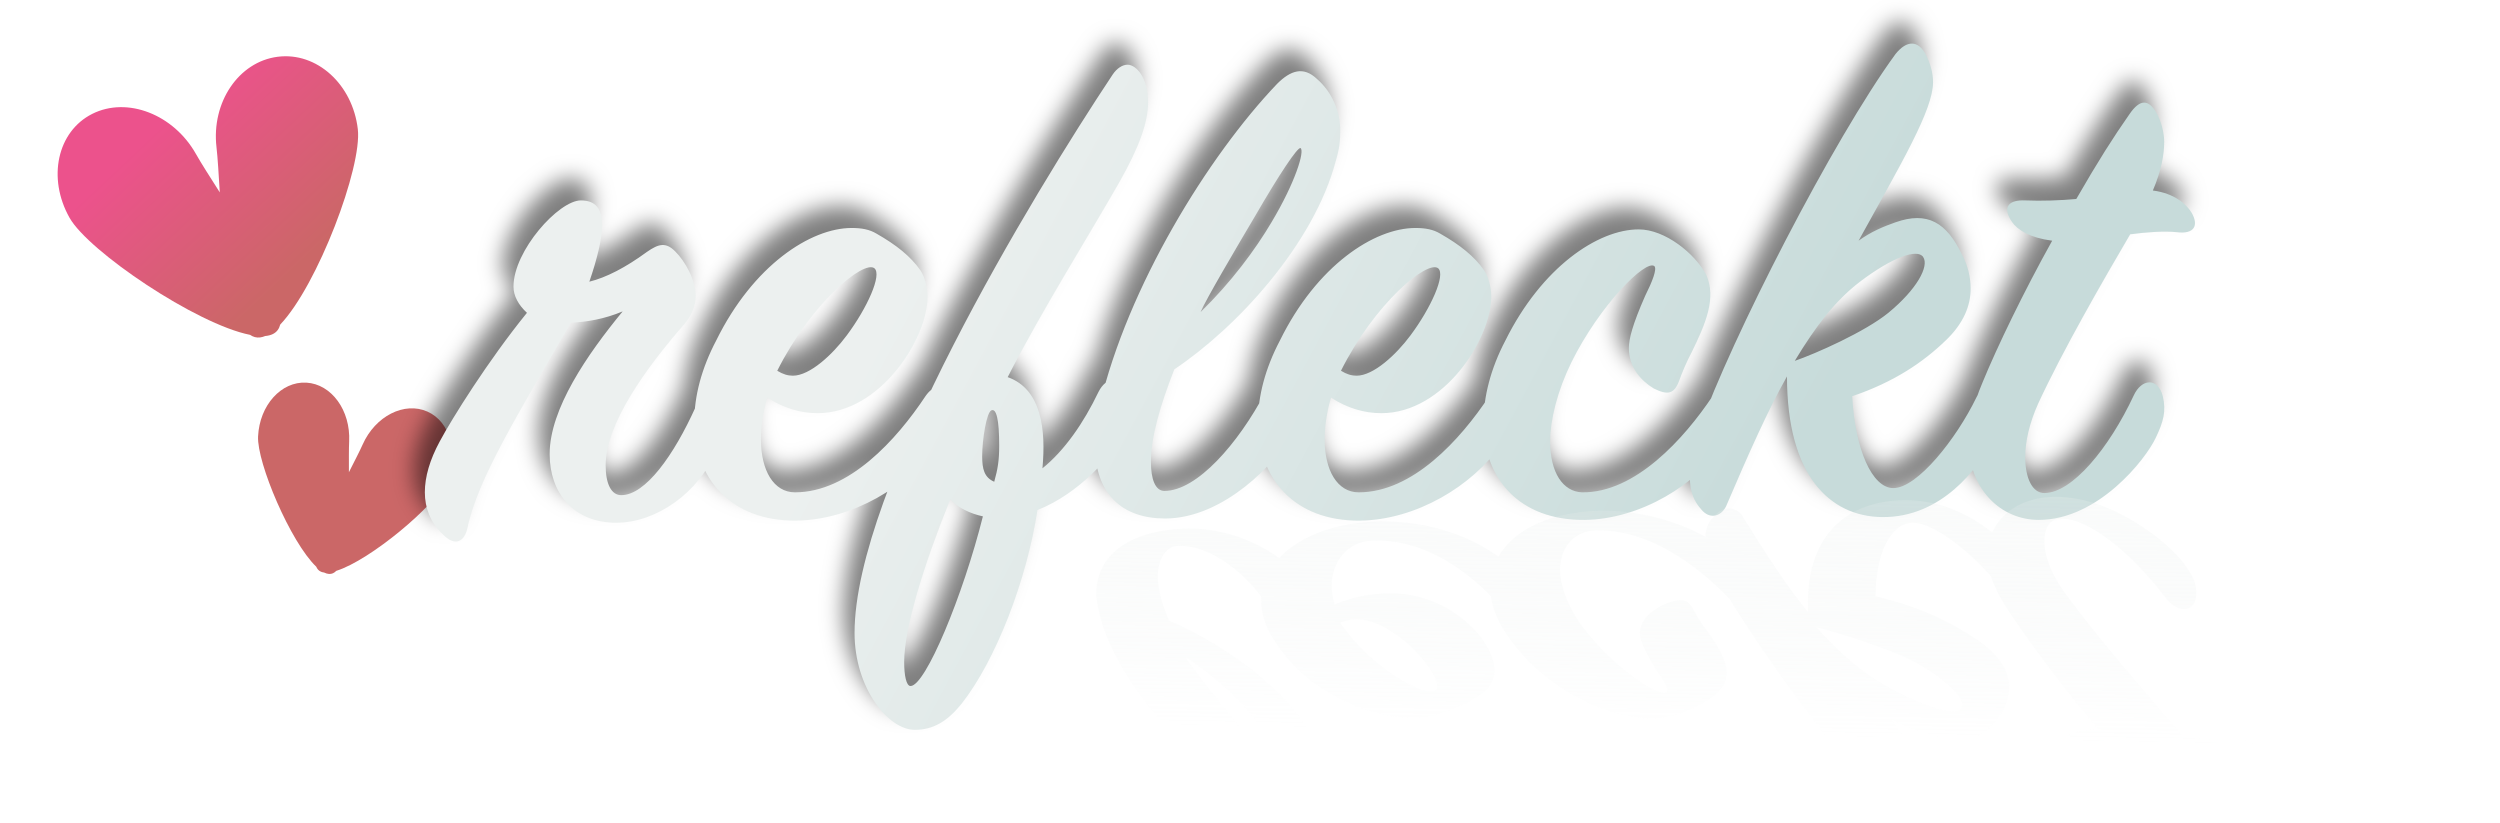
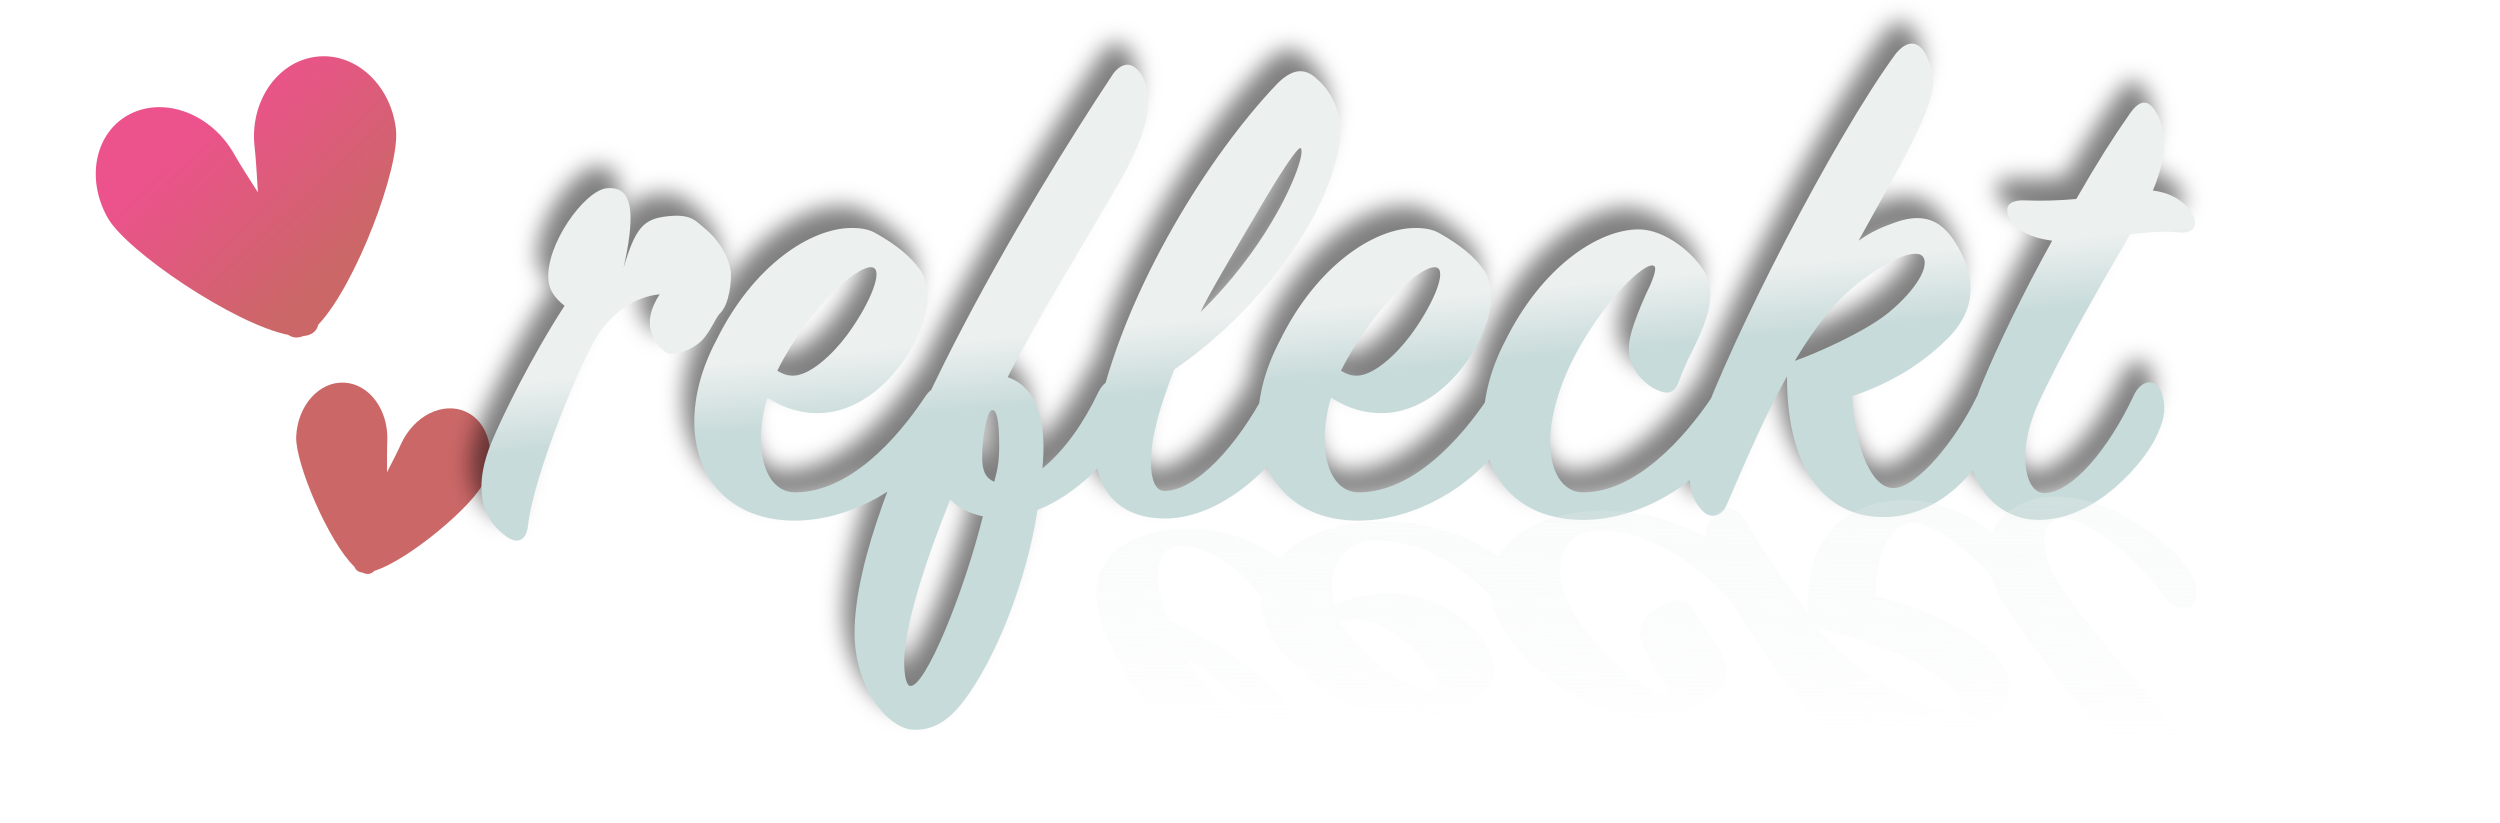
<svg xmlns="http://www.w3.org/2000/svg" xmlns:xlink="http://www.w3.org/1999/xlink" width="459px" height="151px" viewBox="0 0 459 151" version="1.1">
  <defs>
-     <linearGradient x1="25.017%" y1="44.559%" x2="78.391%" y2="55.687%" id="linearGradient-1">
+     <linearGradient x1="25.017%" y1="44.193%" x2="27.264%" y2="53.823%" id="linearGradient-1">
      <stop stop-color="#ECF0EF" offset="0%" />
      <stop stop-color="#C7DBDA" offset="100%" />
    </linearGradient>
-     <path d="M106.641,36.795 C109.375,36.795 110.547,38.352 110.547,41.337 C110.547,43.803 109.635,47.567 108.203,51.72 C111.328,50.941 114.843,49.124 118.748,46.269 C120.962,44.712 122.264,44.452 123.956,46.139 C125.779,47.956 127.731,51.33 127.731,54.445 C127.731,56.003 127.08,57.819 125.648,59.507 C118.618,67.553 111.198,77.805 111.198,85.462 C111.198,88.837 112.239,90.913 114.062,90.913 C118.488,90.913 123.696,83.646 127.731,74.691 C128.773,72.355 130.595,72.225 131.767,74.561 C132.678,76.378 132.809,79.493 131.377,82.997 C128.252,90.394 120.571,95.975 113.15,95.975 C105.209,95.975 100.913,90.394 100.913,83.386 C100.913,75.08 107.813,65.087 114.322,57.171 C110.937,58.598 107.683,59.117 104.818,59.247 C95.054,76.118 87.634,88.058 85.811,97.013 C85.29,99.349 83.598,100.517 81.255,98.051 C79.041,95.975 78,93.249 78,90.394 C78,87.539 78.911,84.424 80.734,81.05 C82.947,76.897 89.587,66.255 96.747,57.43 C95.185,56.003 94.273,54.315 94.273,52.628 C94.273,46.009 102.605,36.795 106.641,36.795 Z M160.538,49.254 C158.586,47.697 148.952,55.613 142.703,68.072 C143.744,68.721 144.656,68.98 145.567,68.98 C148.691,68.98 152.857,65.087 155.461,61.583 C159.237,56.522 161.971,50.422 160.538,49.254 Z M170.302,54.445 C170.302,62.232 161.58,75.859 150.124,75.859 C146.999,75.859 143.875,74.95 140.88,73.004 C140.099,75.599 139.709,78.325 139.709,80.661 C139.709,86.371 142.052,90.394 145.958,90.394 C155.852,90.394 164.574,80.79 169.912,72.744 C171.344,70.668 173.036,70.408 174.078,73.004 C174.468,74.172 174.599,77.935 172.255,81.439 C166.787,89.356 156.372,95.455 146.218,95.585 C134.111,95.715 127.471,87.798 127.471,77.416 C127.471,72.744 128.773,67.683 131.507,62.491 C138.277,48.735 148.822,41.857 156.372,41.857 C158.195,41.857 159.627,42.116 160.929,42.895 C164.574,44.971 167.178,47.048 169.001,49.643 C169.782,50.811 170.302,52.758 170.302,54.445 Z M205.453,33.551 C199.985,43.154 191.263,57.041 185.014,69.24 C191.263,71.446 192.044,78.973 191.393,85.982 C195.429,82.737 198.944,77.676 201.678,71.965 C203.11,69.11 205.713,68.851 206.885,72.225 C207.666,74.431 206.885,77.286 205.713,80.271 C204.411,83.386 198.162,90.654 190.481,93.639 C188.529,106.487 182.8,121.282 176.551,129.198 C173.948,132.443 171.344,134 167.959,134 C163.012,134 156.893,126.213 156.893,116.22 C156.893,89.745 189.44,36.016 204.281,13.694 C205.062,12.526 206.104,11.877 207.015,11.877 C208.577,11.877 210.791,14.213 210.791,18.756 C210.791,22.39 209.228,26.932 205.453,33.551 Z M182.54,88.447 C183.191,86.111 183.451,84.554 183.451,81.829 C183.451,77.027 182.931,74.95 182.019,75.34 C181.108,75.729 180.327,80.79 180.327,83.775 C180.327,86.111 180.717,87.669 182.54,88.447 Z M166.006,121.541 C166.006,124.007 166.397,125.954 167.178,125.954 C169.912,125.954 176.812,109.342 180.457,94.807 C178.114,94.287 175.901,93.249 174.468,91.692 C169.521,103.891 166.006,115.442 166.006,121.541 Z M246.071,23.947 C246.071,25.764 245.941,27.191 245.29,29.398 C241.254,44.841 227.064,60.155 215.608,67.812 C213.004,74.431 211.311,80.271 211.311,84.814 C211.311,87.928 212.092,90.135 213.785,90.135 C219.773,90.135 227.324,81.439 232.271,72.095 C233.964,68.851 236.828,68.851 237.739,72.225 C238.26,74.172 238.13,77.157 236.437,80.661 C234.485,84.554 224.851,95.196 213.915,95.196 C205.974,95.196 201.027,90.654 201.027,81.699 C201.027,79.493 201.287,76.897 201.938,74.301 C207.015,52.758 221.726,28.749 234.485,15.382 C236.958,12.916 239.302,12.137 241.775,14.473 C244.639,16.939 246.071,20.573 246.071,23.947 Z M238.781,27.191 C238.26,26.932 234.875,31.993 230.449,39.65 C227.064,45.361 221.336,55.094 220.424,57.3 C226.022,51.85 230.449,45.88 233.443,40.818 C237.869,33.421 239.562,27.711 238.781,27.191 Z M264.037,49.254 C262.084,47.697 252.45,55.613 246.201,68.072 C247.243,68.721 248.154,68.98 249.066,68.98 C252.19,68.98 256.356,65.087 258.96,61.583 C262.735,56.522 265.469,50.422 264.037,49.254 Z M273.801,54.445 C273.801,62.232 265.079,75.859 253.622,75.859 C250.498,75.859 247.373,74.95 244.379,73.004 C243.598,75.599 243.207,78.325 243.207,80.661 C243.207,86.371 245.55,90.394 249.456,90.394 C259.35,90.394 268.073,80.79 273.41,72.744 C274.843,70.668 276.535,70.408 277.576,73.004 C277.967,74.172 278.097,77.935 275.754,81.439 C270.286,89.356 259.871,95.455 249.716,95.585 C237.609,95.715 230.97,87.798 230.97,77.416 C230.97,72.744 232.271,67.683 235.005,62.491 C241.775,48.735 252.32,41.857 259.871,41.857 C261.694,41.857 263.126,42.116 264.428,42.895 C268.073,44.971 270.677,47.048 272.499,49.643 C273.28,50.811 273.801,52.758 273.801,54.445 Z M300.88,42.116 C305.697,42.116 311.165,46.529 313.248,50.422 C315.2,54.705 313.117,59.507 310.644,64.568 C309.602,66.515 308.821,68.461 308.301,69.889 C307.389,72.355 306.218,72.614 303.614,71.316 C301.27,69.889 299.057,67.423 299.057,63.919 C299.057,62.232 299.708,59.636 302.052,54.315 C303.353,51.72 304.265,49.384 303.744,48.865 C302.182,47.567 293.72,56.003 288.512,66.515 C285.908,71.836 284.607,77.157 284.607,81.05 C284.607,86.76 286.95,90.264 290.465,90.394 C300.229,90.524 309.212,80.531 314.419,72.744 C315.591,70.797 317.544,70.278 318.325,72.485 C318.976,74.172 318.976,77.546 316.633,81.18 C311.685,88.967 301.14,95.326 290.986,95.455 C279.009,95.585 272.369,87.928 272.369,77.546 C272.369,72.874 273.671,67.683 276.405,62.491 C283.044,49.124 293.329,42.116 300.88,42.116 Z M354.907,15.122 C354.907,20.183 349.049,30.047 341.238,44.193 C343.581,42.505 345.794,41.597 348.008,40.818 C353.866,38.742 357.381,40.818 360.245,46.788 C361.287,48.735 361.807,50.811 361.807,53.018 C361.807,56.132 360.505,59.377 357.251,62.491 C353.085,66.515 347.747,70.148 340.066,72.744 C340.587,82.478 343.711,89.615 347.617,89.615 C352.043,89.615 359.204,80.531 362.849,73.004 C364.411,69.889 366.104,69.629 367.275,72.874 C367.926,74.561 367.666,77.805 365.713,81.18 C363.239,85.722 356.6,95.066 345.534,94.936 C335.9,94.807 328.089,87.279 328.089,69.11 C324.574,75.34 321.059,83.256 316.893,92.99 C315.982,94.807 313.899,95.455 312.336,93.509 C311.034,92.081 310.253,90.264 310.253,87.539 C310.253,85.462 310.644,82.607 311.946,78.844 C317.804,62.232 336.551,25.634 348.008,9.931 C350.091,7.335 352.174,7.335 353.606,10.061 C354.387,11.618 354.907,13.305 354.907,15.122 Z M353.085,47.177 C352.043,45.62 347.487,47.177 341.498,51.72 C337.072,55.094 333.427,59.766 329.521,66.255 C333.296,64.957 342.41,60.934 346.706,57.43 C351.913,53.147 354.257,48.865 353.085,47.177 Z M361.417,80.92 C361.417,78.065 362.198,74.431 364.021,70.148 C366.624,63.789 371.571,53.537 376.779,44.193 C372.743,43.673 370.4,42.246 369.358,40.689 C367.536,37.963 368.837,36.665 371.832,36.795 C374.826,36.925 378.341,36.795 381.205,36.536 C385.241,29.527 387.975,25.245 390.969,20.962 C392.922,18.107 394.484,18.237 395.916,20.702 C396.828,22.26 397.348,24.466 397.348,26.023 C397.348,28.359 396.828,31.344 395.265,34.978 C399.301,35.497 401.514,37.574 402.426,39.131 C403.728,41.467 402.816,43.025 399.692,42.635 C397.348,42.376 393.964,42.635 391.099,43.025 C386.152,51.46 378.732,64.308 374.175,74.172 C372.613,77.676 371.832,81.05 371.832,83.905 C371.832,87.798 373.134,90.524 375.347,90.524 C380.424,90.524 387.194,82.348 391.75,72.614 C393.182,69.5 396.177,69.24 397.088,72.744 C397.739,75.469 397.218,77.416 395.786,80.401 C393.964,84.294 385.241,95.455 374.305,95.455 C367.405,95.455 361.417,89.875 361.417,80.92 Z" id="path-2" />
-     <filter x="-3.1%" y="-9.5%" width="104.9%" height="112.7%" filterUnits="objectBoundingBox" id="filter-3">
+     <path d="M111.347,34.572 C114.066,34.286 115.394,35.713 115.706,38.681 C115.964,41.133 115.451,44.972 114.461,49.252 C116.679,41.711 118.189,40.167 122.605,39.703 C127.021,39.238 127.684,40.554 129.544,42.055 C131.546,43.672 133.841,46.823 134.167,49.921 C134.33,51.47 133.924,55.879 132.211,57.517 C131.301,58.387 130.229,61.577 128.129,63.158 C126.276,64.553 123.28,65.507 122.236,64.687 C119.993,62.927 117.533,59.461 121.116,54.033 C117.361,54.428 113.638,56.364 110.414,60.526 C107.19,64.689 97.802,87.541 96.926,96.637 C96.652,99.015 95.091,100.353 92.503,98.146 C90.085,96.312 88.764,93.711 88.466,90.871 C88.167,88.032 88.748,84.839 90.208,81.292 C91.975,76.931 97.466,65.653 103.664,56.128 C101.961,54.872 100.879,53.289 100.702,51.611 C100.01,45.029 107.333,34.994 111.347,34.572 Z M160.538,49.254 C158.586,47.697 148.952,55.613 142.703,68.072 C143.744,68.721 144.656,68.98 145.567,68.98 C148.691,68.98 152.857,65.087 155.461,61.583 C159.237,56.522 161.971,50.422 160.538,49.254 Z M170.302,54.445 C170.302,62.232 161.58,75.859 150.124,75.859 C146.999,75.859 143.875,74.95 140.88,73.004 C140.099,75.599 139.709,78.325 139.709,80.661 C139.709,86.371 142.052,90.394 145.958,90.394 C155.852,90.394 164.574,80.79 169.912,72.744 C171.344,70.668 173.036,70.408 174.078,73.004 C174.468,74.172 174.599,77.935 172.255,81.439 C166.787,89.356 156.372,95.455 146.218,95.585 C134.111,95.715 127.471,87.798 127.471,77.416 C127.471,72.744 128.773,67.683 131.507,62.491 C138.277,48.735 148.822,41.857 156.372,41.857 C158.195,41.857 159.627,42.116 160.929,42.895 C164.574,44.971 167.178,47.048 169.001,49.643 C169.782,50.811 170.302,52.758 170.302,54.445 Z M205.453,33.551 C199.985,43.154 191.263,57.041 185.014,69.24 C191.263,71.446 192.044,78.973 191.393,85.982 C195.429,82.737 198.944,77.676 201.678,71.965 C203.11,69.11 205.713,68.851 206.885,72.225 C207.666,74.431 206.885,77.286 205.713,80.271 C204.411,83.386 198.162,90.654 190.481,93.639 C188.529,106.487 182.8,121.282 176.551,129.198 C173.948,132.443 171.344,134 167.959,134 C163.012,134 156.893,126.213 156.893,116.22 C156.893,89.745 189.44,36.016 204.281,13.694 C205.062,12.526 206.104,11.877 207.015,11.877 C208.577,11.877 210.791,14.213 210.791,18.756 C210.791,22.39 209.228,26.932 205.453,33.551 Z M182.54,88.447 C183.191,86.111 183.451,84.554 183.451,81.829 C183.451,77.027 182.931,74.95 182.019,75.34 C181.108,75.729 180.327,80.79 180.327,83.775 C180.327,86.111 180.717,87.669 182.54,88.447 Z M166.006,121.541 C166.006,124.007 166.397,125.954 167.178,125.954 C169.912,125.954 176.812,109.342 180.457,94.807 C178.114,94.287 175.901,93.249 174.468,91.692 C169.521,103.891 166.006,115.442 166.006,121.541 Z M246.071,23.947 C246.071,25.764 245.941,27.191 245.29,29.398 C241.254,44.841 227.064,60.155 215.608,67.812 C213.004,74.431 211.311,80.271 211.311,84.814 C211.311,87.928 212.092,90.135 213.785,90.135 C219.773,90.135 227.324,81.439 232.271,72.095 C233.964,68.851 236.828,68.851 237.739,72.225 C238.26,74.172 238.13,77.157 236.437,80.661 C234.485,84.554 224.851,95.196 213.915,95.196 C205.974,95.196 201.027,90.654 201.027,81.699 C201.027,79.493 201.287,76.897 201.938,74.301 C207.015,52.758 221.726,28.749 234.485,15.382 C236.958,12.916 239.302,12.137 241.775,14.473 C244.639,16.939 246.071,20.573 246.071,23.947 Z M238.781,27.191 C238.26,26.932 234.875,31.993 230.449,39.65 C227.064,45.361 221.336,55.094 220.424,57.3 C226.022,51.85 230.449,45.88 233.443,40.818 C237.869,33.421 239.562,27.711 238.781,27.191 Z M264.037,49.254 C262.084,47.697 252.45,55.613 246.201,68.072 C247.243,68.721 248.154,68.98 249.066,68.98 C252.19,68.98 256.356,65.087 258.96,61.583 C262.735,56.522 265.469,50.422 264.037,49.254 Z M273.801,54.445 C273.801,62.232 265.079,75.859 253.622,75.859 C250.498,75.859 247.373,74.95 244.379,73.004 C243.598,75.599 243.207,78.325 243.207,80.661 C243.207,86.371 245.55,90.394 249.456,90.394 C259.35,90.394 268.073,80.79 273.41,72.744 C274.843,70.668 276.535,70.408 277.576,73.004 C277.967,74.172 278.097,77.935 275.754,81.439 C270.286,89.356 259.871,95.455 249.716,95.585 C237.609,95.715 230.97,87.798 230.97,77.416 C230.97,72.744 232.271,67.683 235.005,62.491 C241.775,48.735 252.32,41.857 259.871,41.857 C261.694,41.857 263.126,42.116 264.428,42.895 C268.073,44.971 270.677,47.048 272.499,49.643 C273.28,50.811 273.801,52.758 273.801,54.445 Z M300.88,42.116 C305.697,42.116 311.165,46.529 313.248,50.422 C315.2,54.705 313.117,59.507 310.644,64.568 C309.602,66.515 308.821,68.461 308.301,69.889 C307.389,72.355 306.218,72.614 303.614,71.316 C301.27,69.889 299.057,67.423 299.057,63.919 C299.057,62.232 299.708,59.636 302.052,54.315 C303.353,51.72 304.265,49.384 303.744,48.865 C302.182,47.567 293.72,56.003 288.512,66.515 C285.908,71.836 284.607,77.157 284.607,81.05 C284.607,86.76 286.95,90.264 290.465,90.394 C300.229,90.524 309.212,80.531 314.419,72.744 C315.591,70.797 317.544,70.278 318.325,72.485 C318.976,74.172 318.976,77.546 316.633,81.18 C311.685,88.967 301.14,95.326 290.986,95.455 C279.009,95.585 272.369,87.928 272.369,77.546 C272.369,72.874 273.671,67.683 276.405,62.491 C283.044,49.124 293.329,42.116 300.88,42.116 Z M354.907,15.122 C354.907,20.183 349.049,30.047 341.238,44.193 C343.581,42.505 345.794,41.597 348.008,40.818 C353.866,38.742 357.381,40.818 360.245,46.788 C361.287,48.735 361.807,50.811 361.807,53.018 C361.807,56.132 360.505,59.377 357.251,62.491 C353.085,66.515 347.747,70.148 340.066,72.744 C340.587,82.478 343.711,89.615 347.617,89.615 C352.043,89.615 359.204,80.531 362.849,73.004 C364.411,69.889 366.104,69.629 367.275,72.874 C367.926,74.561 367.666,77.805 365.713,81.18 C363.239,85.722 356.6,95.066 345.534,94.936 C335.9,94.807 328.089,87.279 328.089,69.11 C324.574,75.34 321.059,83.256 316.893,92.99 C315.982,94.807 313.899,95.455 312.336,93.509 C311.034,92.081 310.253,90.264 310.253,87.539 C310.253,85.462 310.644,82.607 311.946,78.844 C317.804,62.232 336.551,25.634 348.008,9.931 C350.091,7.335 352.174,7.335 353.606,10.061 C354.387,11.618 354.907,13.305 354.907,15.122 Z M353.085,47.177 C352.043,45.62 347.487,47.177 341.498,51.72 C337.072,55.094 333.427,59.766 329.521,66.255 C333.296,64.957 342.41,60.934 346.706,57.43 C351.913,53.147 354.257,48.865 353.085,47.177 Z M361.417,80.92 C361.417,78.065 362.198,74.431 364.021,70.148 C366.624,63.789 371.571,53.537 376.779,44.193 C372.743,43.673 370.4,42.246 369.358,40.689 C367.536,37.963 368.837,36.665 371.832,36.795 C374.826,36.925 378.341,36.795 381.205,36.536 C385.241,29.527 387.975,25.245 390.969,20.962 C392.922,18.107 394.484,18.237 395.916,20.702 C396.828,22.26 397.348,24.466 397.348,26.023 C397.348,28.359 396.828,31.344 395.265,34.978 C399.301,35.497 401.514,37.574 402.426,39.131 C403.728,41.467 402.816,43.025 399.692,42.635 C397.348,42.376 393.964,42.635 391.099,43.025 C386.152,51.46 378.732,64.308 374.175,74.172 C372.613,77.676 371.832,81.05 371.832,83.905 C371.832,87.798 373.134,90.524 375.347,90.524 C380.424,90.524 387.194,82.348 391.75,72.614 C393.182,69.5 396.177,69.24 397.088,72.744 C397.739,75.469 397.218,77.416 395.786,80.401 C393.964,84.294 385.241,95.455 374.305,95.455 C367.405,95.455 361.417,89.875 361.417,80.92 Z" id="path-2" />
+     <filter x="-3.2%" y="-9.5%" width="105.1%" height="112.7%" filterUnits="objectBoundingBox" id="filter-3">
      <feOffset dx="-2" dy="-4" in="SourceAlpha" result="shadowOffsetOuter1" />
      <feGaussianBlur stdDeviation="2" in="shadowOffsetOuter1" result="shadowBlurOuter1" />
      <feColorMatrix values="0 0 0 0 0   0 0 0 0 0   0 0 0 0 0  0 0 0 0.5 0" type="matrix" in="shadowBlurOuter1" />
    </filter>
    <linearGradient x1="50%" y1="0%" x2="50%" y2="63.237%" id="linearGradient-4">
      <stop stop-color="#ECF0EF" stop-opacity="0.764" offset="0%" />
      <stop stop-color="#D4DDDA" stop-opacity="0" offset="100%" />
    </linearGradient>
    <linearGradient x1="73.16%" y1="23.406%" x2="32.848%" y2="80.627%" id="linearGradient-5">
      <stop stop-color="#EC528C" offset="0%" />
      <stop stop-color="#CB6767" offset="100%" />
    </linearGradient>
  </defs>
-   <g id="Artboard-Copy-3" stroke="none" stroke-width="1" fill="none" fill-rule="evenodd">
-     <path d="M52.666,71.016 C57.286,70.698 61.358,75.056 61.762,80.75 C61.855,82.072 62.113,84.087 62.395,86.407 C63.19,84.233 63.892,82.347 64.282,81.091 C65.974,75.632 70.936,72.289 75.365,73.624 C79.794,74.96 82.012,80.467 80.319,85.926 C78.885,90.552 68.058,102.148 62.095,104.761 C61.791,105.096 61.424,105.293 60.983,105.323 C60.792,105.336 60.591,105.318 60.379,105.27 C60.028,105.309 59.711,105.29 59.434,105.207 C58.945,105.059 58.602,104.717 58.382,104.216 C53.169,100.241 45.372,86.696 45.032,81.903 C44.629,76.209 48.046,71.335 52.666,71.016 Z" id="small-heart" fill="#CB6767" transform="translate(62.94363, 88.16356) scale(-1, 1) rotate(-20) translate(-62.94363, -88.16356) " />
+   <g id="Artboard-Copy-7" stroke="none" stroke-width="1" fill="none" fill-rule="evenodd">
+     <path d="M59.666,71.016 C64.286,70.698 68.358,75.056 68.762,80.75 C68.855,82.072 69.113,84.087 69.395,86.407 C70.19,84.233 70.892,82.347 71.282,81.091 C72.974,75.632 77.936,72.289 82.365,73.624 C86.794,74.96 89.012,80.467 87.319,85.926 C85.885,90.552 75.058,102.148 69.095,104.761 C68.791,105.096 68.424,105.293 67.983,105.323 C67.792,105.336 67.591,105.318 67.379,105.27 C67.028,105.309 66.711,105.29 66.434,105.207 C65.945,105.059 65.602,104.717 65.382,104.216 C60.169,100.241 52.372,86.696 52.032,81.903 C51.629,76.209 55.046,71.335 59.666,71.016 Z" id="small-heart" fill="#CB6767" transform="translate(69.94363, 88.16356) scale(-1, 1) rotate(-20) translate(-69.94363, -88.16356) " />
    <g id="refleckt" fill-rule="nonzero">
      <use fill="black" fill-opacity="1" filter="url(#filter-3)" xlink:href="#path-2" />
      <use fill="url(#linearGradient-1)" xlink:href="#path-2" />
    </g>
    <path d="M242.933,143.179 C243.07,142.021 243.033,141.106 242.477,139.674 C239.316,129.729 225.595,120.084 214.441,115.563 C212.662,111.583 211.784,108.062 212.483,105.262 C212.969,103.334 214.108,101.922 215.825,101.831 C221.898,101.508 228.45,106.66 232.469,112.436 C233.882,114.461 236.893,114.388 238.2,112.189 C238.946,110.913 239.122,108.982 237.748,106.776 C236.176,104.339 227.729,97.994 216.738,98.652 C208.757,99.13 202.977,102.202 201.418,107.626 C201.04,108.952 200.87,110.498 201.113,112.028 C203.137,124.715 216.174,139.195 229.174,147.901 C231.768,149.571 234.369,150.209 237.364,148.919 C240.796,147.546 242.682,145.325 242.933,143.179 Z M234.416,141.265 C233.817,141.406 230.538,138.113 226.445,133.231 C223.384,129.642 218.378,123.621 217.684,122.269 C222.992,125.615 227.092,129.352 229.818,132.558 C233.957,137.312 235.324,140.969 234.416,141.265 Z M263.393,127.599 C261.212,128.628 251.442,123.408 245.874,115.392 C247.014,114.945 247.984,114.753 248.932,114.73 C252.18,114.651 256.238,117.127 258.733,119.407 C262.411,122.741 264.988,126.821 263.393,127.599 Z M274.352,124.123 C274.664,118.686 266.283,109.448 254.528,109.854 C251.323,109.964 248.038,110.68 244.781,112.068 C244.219,110.38 244.077,108.594 244.301,107.048 C244.855,103.26 247.598,100.453 251.506,100.24 C261.408,99.7 269.616,105.915 274.697,111.337 C276.09,112.752 277.832,112.887 279.003,111.024 C279.447,110.186 279.714,107.516 277.458,105.134 C272.299,99.83 262.285,96.187 252.226,96.717 C240.236,97.371 232.692,102.938 231.467,109.654 C230.929,112.656 231.71,115.864 234.009,119.137 C239.861,127.947 250.656,132.542 258.815,132.663 C260.785,132.692 262.346,132.539 263.792,132.03 C267.822,130.658 270.713,129.252 272.773,127.465 C273.654,126.655 274.285,125.299 274.352,124.123 Z M302.925,131.997 C308.18,132.07 314.061,128.893 316.231,126.022 C318.225,122.839 315.883,119.291 313.154,115.59 C312.021,114.179 311.167,112.768 310.598,111.734 C309.609,109.954 308.385,109.8 305.682,110.821 C303.241,111.92 300.926,113.754 300.927,116.277 C300.927,117.492 301.62,119.352 304.14,123.179 C305.554,125.059 306.555,126.759 305.997,127.134 C304.316,128.067 295.222,122.01 289.831,114.637 C287.208,110.96 285.981,107.27 286.078,104.54 C286.223,100.532 288.684,97.946 292.24,97.667 C302.109,97.052 311.366,103.899 316.927,109.456 C318.202,110.866 320.259,111.199 321.003,109.531 C321.624,108.25 321.509,105.73 318.977,103.114 C313.722,97.585 303.013,93.531 292.841,94.041 C280.848,94.664 273.829,100.327 273.344,107.448 C273.131,110.644 274.266,114.16 276.944,117.666 C283.636,126.86 294.687,131.882 302.925,131.997 Z M364.577,155.469 C364.176,151.277 356.858,142.932 347.261,131.375 C349.934,132.752 352.421,133.514 354.903,134.179 C361.5,135.978 365.179,134.342 367.752,129.461 C368.694,127.862 369.052,126.15 368.832,124.33 C368.518,121.765 366.798,119.113 363.027,116.616 C358.242,113.439 352.312,110.659 344.072,108.829 C343.917,101.179 346.564,95.434 350.53,95.227 C355.024,94.992 363.26,101.935 367.847,107.917 C369.824,110.421 371.63,110.589 372.485,107.886 C372.967,106.477 372.312,103.821 369.898,101.137 C366.837,97.553 359.084,90.392 347.969,91.155 C338.289,91.829 330.824,98.049 331.738,111.99 C327.773,107.324 323.813,101.446 319.227,94.322 C318.252,93.012 316.139,92.651 314.616,94.195 C313.335,95.332 312.581,96.725 312.636,98.749 C312.677,100.291 313.134,102.395 314.557,105.144 C321.145,117.447 343.2,145.984 357.108,159.284 C359.666,161.569 362.049,161.728 363.484,159.577 C364.256,158.341 364.718,156.976 364.577,155.469 Z M360.07,129.265 C359.059,130.489 353.939,129.225 347.072,125.67 C342.049,123.085 337.839,119.556 333.311,114.719 C337.403,115.623 347.411,118.549 352.296,121.218 C358.282,124.545 361.205,127.934 360.07,129.265 Z M364.615,102.442 C364.926,104.739 366.135,107.643 368.516,111.059 C371.979,116.189 378.458,124.601 385.234,132.46 C380.873,132.847 378.462,134.01 377.488,135.295 C375.768,137.533 377.344,138.646 380.643,138.609 C383.942,138.571 387.846,138.764 391.048,139.055 C396.42,145.22 400.033,149.062 403.965,152.97 C406.553,155.605 408.307,155.577 409.59,153.454 C410.402,152.109 410.676,150.164 410.454,148.775 C410.117,146.695 409.103,144.026 406.838,140.768 C411.237,140.416 413.368,138.625 414.13,137.258 C415.191,135.203 413.939,133.805 410.572,134.106 C408.039,134.3 404.285,134.023 401.085,133.644 C394.502,126.337 384.791,115.538 378.695,107.464 C376.615,104.637 375.374,101.904 375.008,99.572 C374.504,96.399 375.472,94.113 377.724,93.994 C382.891,93.721 391.063,100.178 397.331,108.217 C399.332,110.829 402.531,110.974 402.908,107.944 C403.13,105.59 402.255,103.944 400.262,101.458 C397.724,98.24 387.019,89.382 375.99,90.034 C369.031,90.446 363.623,95.26 364.615,102.442 Z" id="leckt" fill="url(#linearGradient-4)" fill-rule="nonzero" opacity="0.323" transform="translate(307.7488, 125.5491) rotate(1) translate(-307.7488, -125.5491) " />
-     <g id="Group" transform="translate(40, 38) scale(-1, 1) rotate(11) translate(-40, -38) translate(12, 13)" fill="url(#linearGradient-5)">
+     <g id="Group" transform="translate(47, 38) scale(-1, 1) rotate(11) translate(-47, -38) translate(19, 13)" fill="url(#linearGradient-5)">
      <path d="M11.962,0.024 C19.171,-0.44 25.526,5.907 26.156,14.201 C26.302,16.126 26.703,19.061 27.143,22.439 C28.386,19.274 29.481,16.528 30.088,14.698 C32.729,6.747 40.472,1.878 47.383,3.823 C54.294,5.768 57.755,13.789 55.114,21.74 C52.875,28.481 35.974,45.377 26.671,49.178 C26.199,49.665 25.627,49.95 24.941,49.994 C24.643,50.013 24.327,49.986 23.997,49.917 C23.448,49.974 22.955,49.946 22.524,49.825 C21.76,49.61 21.225,49.11 20.881,48.38 C12.745,42.587 0.581,22.862 0.051,15.881 C-0.579,7.588 4.754,0.488 11.962,0.024 Z" id="Combined-Shape" />
    </g>
  </g>
</svg>
